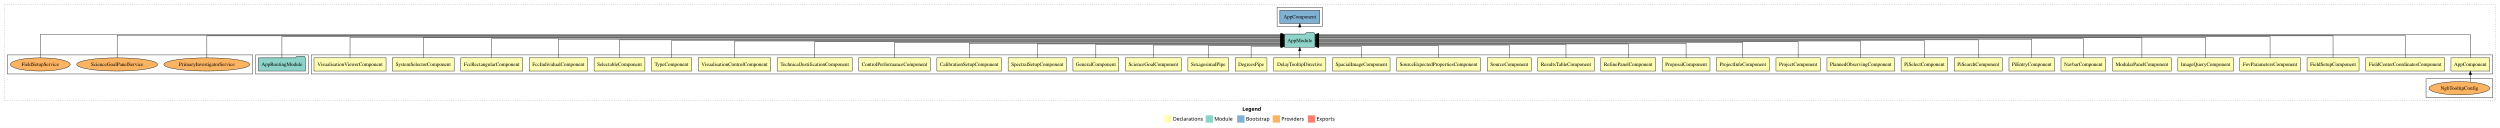
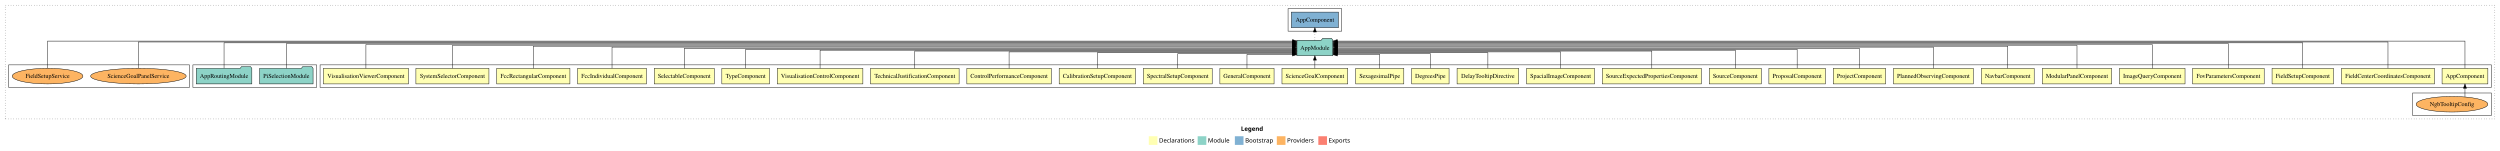
- <svg xmlns="http://www.w3.org/2000/svg" width="6828pt" height="349pt" viewBox="0.00 0.00 6828.00 349.00">
+ <svg xmlns="http://www.w3.org/2000/svg" width="5780pt" height="349pt" viewBox="0.00 0.00 5780.00 349.00">
  <g id="graph0" class="graph" transform="scale(1 1) rotate(0) translate(4 345)">
-     <polygon fill="#ffffff" stroke="transparent" points="-4,4 -4,-345 6824,-345 6824,4 -4,4" />
-     <text text-anchor="start" x="3389.009" y="-42.4" font-family="sans-serif" font-weight="bold" font-size="14.00" fill="#000000">Legend</text>
-     <polygon fill="#ffffb3" stroke="transparent" points="3176,-10 3176,-30 3196,-30 3196,-10 3176,-10" />
-     <text text-anchor="start" x="3199.629" y="-15.4" font-family="sans-serif" font-size="14.00" fill="#000000">  Declarations</text>
-     <polygon fill="#8dd3c7" stroke="transparent" points="3289,-10 3289,-30 3309,-30 3309,-10 3289,-10" />
-     <text text-anchor="start" x="3312.725" y="-15.4" font-family="sans-serif" font-size="14.00" fill="#000000">  Module</text>
-     <polygon fill="#80b1d3" stroke="transparent" points="3375,-10 3375,-30 3395,-30 3395,-10 3375,-10" />
-     <text text-anchor="start" x="3398.781" y="-15.4" font-family="sans-serif" font-size="14.00" fill="#000000">  Bootstrap</text>
-     <polygon fill="#fdb462" stroke="transparent" points="3472,-10 3472,-30 3492,-30 3492,-10 3472,-10" />
-     <text text-anchor="start" x="3495.673" y="-15.4" font-family="sans-serif" font-size="14.00" fill="#000000">  Providers</text>
-     <polygon fill="#fb8072" stroke="transparent" points="3568,-10 3568,-30 3588,-30 3588,-10 3568,-10" />
-     <text text-anchor="start" x="3591.726" y="-15.4" font-family="sans-serif" font-size="14.00" fill="#000000">  Exports</text>
+     <polygon fill="#ffffff" stroke="transparent" points="-4,4 -4,-345 5776,-345 5776,4 -4,4" />
+     <text text-anchor="start" x="2865.009" y="-42.4" font-family="sans-serif" font-weight="bold" font-size="14.00" fill="#000000">Legend</text>
+     <polygon fill="#ffffb3" stroke="transparent" points="2652,-10 2652,-30 2672,-30 2672,-10 2652,-10" />
+     <text text-anchor="start" x="2675.629" y="-15.4" font-family="sans-serif" font-size="14.00" fill="#000000">  Declarations</text>
+     <polygon fill="#8dd3c7" stroke="transparent" points="2765,-10 2765,-30 2785,-30 2785,-10 2765,-10" />
+     <text text-anchor="start" x="2788.725" y="-15.4" font-family="sans-serif" font-size="14.00" fill="#000000">  Module</text>
+     <polygon fill="#80b1d3" stroke="transparent" points="2851,-10 2851,-30 2871,-30 2871,-10 2851,-10" />
+     <text text-anchor="start" x="2874.781" y="-15.4" font-family="sans-serif" font-size="14.00" fill="#000000">  Bootstrap</text>
+     <polygon fill="#fdb462" stroke="transparent" points="2948,-10 2948,-30 2968,-30 2968,-10 2948,-10" />
+     <text text-anchor="start" x="2971.673" y="-15.4" font-family="sans-serif" font-size="14.00" fill="#000000">  Providers</text>
+     <polygon fill="#fb8072" stroke="transparent" points="3044,-10 3044,-30 3064,-30 3064,-10 3044,-10" />
+     <text text-anchor="start" x="3067.726" y="-15.4" font-family="sans-serif" font-size="14.00" fill="#000000">  Exports</text>
    <g id="clust1" class="cluster">
-       <polygon fill="none" stroke="#000000" stroke-dasharray="1,5" points="8,-70 8,-333 6812,-333 6812,-70 8,-70" />
+       <polygon fill="none" stroke="#000000" stroke-dasharray="1,5" points="8,-70 8,-333 5764,-333 5764,-70 8,-70" />
    </g>
    <g id="clust2" class="cluster">
-       <polygon fill="none" stroke="#000000" points="846,-143 846,-195 6804,-195 6804,-143 846,-143" />
+       <polygon fill="none" stroke="#000000" points="736,-143 736,-195 5756,-195 5756,-143 736,-143" />
    </g>
    <g id="clust3" class="cluster">
-       <polygon fill="none" stroke="#000000" points="6622,-78 6622,-130 6804,-130 6804,-78 6622,-78" />
-     </g>
-     <g id="clust38" class="cluster">
-       <polygon fill="none" stroke="#000000" points="694,-143 694,-195 838,-195 838,-143 694,-143" />
-     </g>
-     <g id="clust40" class="cluster">
-       <polygon fill="none" stroke="#000000" points="3484,-273 3484,-325 3608,-325 3608,-273 3484,-273" />
-     </g>
-     <g id="clust41" class="cluster">
-       <polygon fill="none" stroke="#000000" points="16,-143 16,-195 686,-195 686,-143 16,-143" />
+       <polygon fill="none" stroke="#000000" points="5574,-78 5574,-130 5756,-130 5756,-78 5574,-78" />
+     </g>
+     <g id="clust32" class="cluster">
+       <polygon fill="none" stroke="#000000" points="442,-143 442,-195 728,-195 728,-143 442,-143" />
+     </g>
+     <g id="clust34" class="cluster">
+       <polygon fill="none" stroke="#000000" points="2974,-273 2974,-325 3098,-325 3098,-273 2974,-273" />
+     </g>
+     <g id="clust35" class="cluster">
+       <polygon fill="none" stroke="#000000" points="16,-143 16,-195 434,-195 434,-143 16,-143" />
    </g>
    <g id="node1" class="node">
-       <polygon fill="#ffffb3" stroke="#000000" points="6795.94,-187 6690.06,-187 6690.06,-151 6795.94,-151 6795.94,-187" />
-       <text text-anchor="middle" x="6743" y="-164.8" font-family="Times,serif" font-size="14.00" fill="#000000">AppComponent</text>
-     </g>
-     <g id="node36" class="node">
-       <polygon fill="#8dd3c7" stroke="#000000" points="3587.657,-252 3584.657,-256 3563.657,-256 3560.657,-252 3504.343,-252 3504.343,-216 3587.657,-216 3587.657,-252" />
-       <text text-anchor="middle" x="3546" y="-229.8" font-family="Times,serif" font-size="14.00" fill="#000000">AppModule</text>
+       <polygon fill="#ffffb3" stroke="#000000" points="5747.94,-187 5642.06,-187 5642.06,-151 5747.94,-151 5747.94,-187" />
+       <text text-anchor="middle" x="5695" y="-164.8" font-family="Times,serif" font-size="14.00" fill="#000000">AppComponent</text>
+     </g>
+     <g id="node30" class="node">
+       <polygon fill="#8dd3c7" stroke="#000000" points="3077.657,-252 3074.657,-256 3053.657,-256 3050.657,-252 2994.343,-252 2994.343,-216 3077.657,-216 3077.657,-252" />
+       <text text-anchor="middle" x="3036" y="-229.8" font-family="Times,serif" font-size="14.00" fill="#000000">AppModule</text>
    </g>
    <g id="edge1" class="edge">
-       <path fill="none" stroke="#000000" d="M6743,-187.198C6743,-211.356 6743,-251 6743,-251 6743,-251 3597.886,-251 3597.886,-251" />
-       <polygon fill="#000000" stroke="#000000" points="3597.886,-247.5 3587.886,-251 3597.886,-254.5 3597.886,-247.5" />
+       <path fill="none" stroke="#000000" d="M5695,-187.38C5695,-211.279 5695,-250 5695,-250 5695,-250 3087.767,-250 3087.767,-250" />
+       <polygon fill="#000000" stroke="#000000" points="3087.767,-246.5 3077.767,-250 3087.767,-253.5 3087.767,-246.5" />
    </g>
    <g id="node2" class="node">
-       <polygon fill="#ffffb3" stroke="#000000" points="6672.58,-187 6457.42,-187 6457.42,-151 6672.58,-151 6672.58,-187" />
-       <text text-anchor="middle" x="6565" y="-164.8" font-family="Times,serif" font-size="14.00" fill="#000000">FieldCenterCoordinatesComponent</text>
+       <polygon fill="#ffffb3" stroke="#000000" points="5624.58,-187 5409.42,-187 5409.42,-151 5624.58,-151 5624.58,-187" />
+       <text text-anchor="middle" x="5517" y="-164.8" font-family="Times,serif" font-size="14.00" fill="#000000">FieldCenterCoordinatesComponent</text>
    </g>
    <g id="edge3" class="edge">
-       <path fill="none" stroke="#000000" d="M6565,-187.153C6565,-210.757 6565,-249 6565,-249 6565,-249 3597.814,-249 3597.814,-249" />
-       <polygon fill="#000000" stroke="#000000" points="3597.814,-245.5 3587.814,-249 3597.814,-252.5 3597.814,-245.5" />
+       <path fill="none" stroke="#000000" d="M5517,-187.323C5517,-210.66 5517,-248 5517,-248 5517,-248 3087.763,-248 3087.763,-248" />
+       <polygon fill="#000000" stroke="#000000" points="3087.763,-244.5 3077.763,-248 3087.763,-251.5 3087.763,-244.5" />
    </g>
    <g id="node3" class="node">
-       <polygon fill="#ffffb3" stroke="#000000" points="6438.999,-187 6297.001,-187 6297.001,-151 6438.999,-151 6438.999,-187" />
-       <text text-anchor="middle" x="6368" y="-164.8" font-family="Times,serif" font-size="14.00" fill="#000000">FieldSetupComponent</text>
+       <polygon fill="#ffffb3" stroke="#000000" points="5390.999,-187 5249.001,-187 5249.001,-151 5390.999,-151 5390.999,-187" />
+       <text text-anchor="middle" x="5320" y="-164.8" font-family="Times,serif" font-size="14.00" fill="#000000">FieldSetupComponent</text>
    </g>
    <g id="edge4" class="edge">
-       <path fill="none" stroke="#000000" d="M6368,-187.091C6368,-210.133 6368,-247 6368,-247 6368,-247 3597.805,-247 3597.805,-247" />
-       <polygon fill="#000000" stroke="#000000" points="3597.805,-243.5 3587.805,-247 3597.805,-250.5 3597.805,-243.5" />
+       <path fill="none" stroke="#000000" d="M5320,-187.248C5320,-210.018 5320,-246 5320,-246 5320,-246 3088.087,-246 3088.087,-246" />
+       <polygon fill="#000000" stroke="#000000" points="3088.087,-242.5 3078.087,-246 3088.087,-249.5 3088.087,-242.5" />
    </g>
    <g id="node4" class="node">
-       <polygon fill="#ffffb3" stroke="#000000" points="6278.803,-187 6113.197,-187 6113.197,-151 6278.803,-151 6278.803,-187" />
-       <text text-anchor="middle" x="6196" y="-164.8" font-family="Times,serif" font-size="14.00" fill="#000000">FovParametersComponent</text>
+       <polygon fill="#ffffb3" stroke="#000000" points="5230.803,-187 5065.197,-187 5065.197,-151 5230.803,-151 5230.803,-187" />
+       <text text-anchor="middle" x="5148" y="-164.8" font-family="Times,serif" font-size="14.00" fill="#000000">FovParametersComponent</text>
    </g>
    <g id="edge5" class="edge">
-       <path fill="none" stroke="#000000" d="M6196,-187.011C6196,-209.485 6196,-245 6196,-245 6196,-245 3597.892,-245 3597.892,-245" />
-       <polygon fill="#000000" stroke="#000000" points="3597.892,-241.5 3587.892,-245 3597.892,-248.5 3597.892,-241.5" />
+       <path fill="none" stroke="#000000" d="M5148,-187.155C5148,-209.352 5148,-244 5148,-244 5148,-244 3087.713,-244 3087.713,-244" />
+       <polygon fill="#000000" stroke="#000000" points="3087.713,-240.5 3077.713,-244 3087.713,-247.5 3087.713,-240.5" />
    </g>
    <g id="node5" class="node">
-       <polygon fill="#ffffb3" stroke="#000000" points="6095.795,-187 5944.205,-187 5944.205,-151 6095.795,-151 6095.795,-187" />
-       <text text-anchor="middle" x="6020" y="-164.8" font-family="Times,serif" font-size="14.00" fill="#000000">ImageQueryComponent</text>
+       <polygon fill="#ffffb3" stroke="#000000" points="5047.795,-187 4896.205,-187 4896.205,-151 5047.795,-151 5047.795,-187" />
+       <text text-anchor="middle" x="4972" y="-164.8" font-family="Times,serif" font-size="14.00" fill="#000000">ImageQueryComponent</text>
    </g>
    <g id="edge6" class="edge">
-       <path fill="none" stroke="#000000" d="M6020,-187.292C6020,-209.206 6020,-243 6020,-243 6020,-243 3597.903,-243 3597.903,-243" />
-       <polygon fill="#000000" stroke="#000000" points="3597.903,-239.5 3587.903,-243 3597.903,-246.5 3597.903,-239.5" />
+       <path fill="none" stroke="#000000" d="M4972,-187.045C4972,-208.662 4972,-242 4972,-242 4972,-242 3087.783,-242 3087.783,-242" />
+       <polygon fill="#000000" stroke="#000000" points="3087.783,-238.5 3077.783,-242 3087.783,-245.5 3087.783,-238.5" />
    </g>
    <g id="node6" class="node">
-       <polygon fill="#ffffb3" stroke="#000000" points="5926.146,-187 5765.854,-187 5765.854,-151 5926.146,-151 5926.146,-187" />
-       <text text-anchor="middle" x="5846" y="-164.8" font-family="Times,serif" font-size="14.00" fill="#000000">ModularPanelComponent</text>
+       <polygon fill="#ffffb3" stroke="#000000" points="4878.146,-187 4717.854,-187 4717.854,-151 4878.146,-151 4878.146,-187" />
+       <text text-anchor="middle" x="4798" y="-164.8" font-family="Times,serif" font-size="14.00" fill="#000000">ModularPanelComponent</text>
    </g>
    <g id="edge7" class="edge">
-       <path fill="none" stroke="#000000" d="M5846,-187.045C5846,-208.662 5846,-242 5846,-242 5846,-242 3597.884,-242 3597.884,-242" />
-       <polygon fill="#000000" stroke="#000000" points="3597.884,-238.5 3587.884,-242 3597.884,-245.5 3597.884,-238.5" />
+       <path fill="none" stroke="#000000" d="M4798,-187.284C4798,-208.321 4798,-240 4798,-240 4798,-240 3087.817,-240 3087.817,-240" />
+       <polygon fill="#000000" stroke="#000000" points="3087.817,-236.5 3077.817,-240 3087.817,-243.5 3087.817,-236.5" />
    </g>
    <g id="node7" class="node">
-       <polygon fill="#ffffb3" stroke="#000000" points="5747.03,-187 5624.97,-187 5624.97,-151 5747.03,-151 5747.03,-187" />
-       <text text-anchor="middle" x="5686" y="-164.8" font-family="Times,serif" font-size="14.00" fill="#000000">NavbarComponent</text>
+       <polygon fill="#ffffb3" stroke="#000000" points="4699.03,-187 4576.97,-187 4576.97,-151 4699.03,-151 4699.03,-187" />
+       <text text-anchor="middle" x="4638" y="-164.8" font-family="Times,serif" font-size="14.00" fill="#000000">NavbarComponent</text>
    </g>
    <g id="edge8" class="edge">
-       <path fill="none" stroke="#000000" d="M5686,-187.284C5686,-208.321 5686,-240 5686,-240 5686,-240 3597.788,-240 3597.788,-240" />
-       <polygon fill="#000000" stroke="#000000" points="3597.788,-236.5 3587.788,-240 3597.788,-243.5 3597.788,-236.5" />
+       <path fill="none" stroke="#000000" d="M4638,-187.129C4638,-207.572 4638,-238 4638,-238 4638,-238 3088.026,-238 3088.026,-238" />
+       <polygon fill="#000000" stroke="#000000" points="3088.026,-234.5 3078.026,-238 3088.026,-241.5 3088.026,-234.5" />
    </g>
    <g id="node8" class="node">
-       <polygon fill="#ffffb3" stroke="#000000" points="5607.109,-187 5482.891,-187 5482.891,-151 5607.109,-151 5607.109,-187" />
-       <text text-anchor="middle" x="5545" y="-164.8" font-family="Times,serif" font-size="14.00" fill="#000000">PiEntryComponent</text>
+       <polygon fill="#ffffb3" stroke="#000000" points="4558.252,-187 4373.748,-187 4373.748,-151 4558.252,-151 4558.252,-187" />
+       <text text-anchor="middle" x="4466" y="-164.8" font-family="Times,serif" font-size="14.00" fill="#000000">PlannedObservingComponent</text>
    </g>
    <g id="edge9" class="edge">
-       <path fill="none" stroke="#000000" d="M5545,-187.129C5545,-207.572 5545,-238 5545,-238 5545,-238 3597.752,-238 3597.752,-238" />
-       <polygon fill="#000000" stroke="#000000" points="3597.752,-234.5 3587.752,-238 3597.752,-241.5 3597.752,-234.5" />
+       <path fill="none" stroke="#000000" d="M4466,-187.308C4466,-207.145 4466,-236 4466,-236 4466,-236 3088.023,-236 3088.023,-236" />
+       <polygon fill="#000000" stroke="#000000" points="3088.023,-232.5 3078.023,-236 3088.023,-239.5 3088.023,-232.5" />
    </g>
    <g id="node9" class="node">
-       <polygon fill="#ffffb3" stroke="#000000" points="5464.593,-187 5333.407,-187 5333.407,-151 5464.593,-151 5464.593,-187" />
-       <text text-anchor="middle" x="5399" y="-164.8" font-family="Times,serif" font-size="14.00" fill="#000000">PiSearchComponent</text>
+       <polygon fill="#ffffb3" stroke="#000000" points="4355.486,-187 4234.514,-187 4234.514,-151 4355.486,-151 4355.486,-187" />
+       <text text-anchor="middle" x="4295" y="-164.8" font-family="Times,serif" font-size="14.00" fill="#000000">ProjectComponent</text>
    </g>
    <g id="edge10" class="edge">
-       <path fill="none" stroke="#000000" d="M5399,-187.308C5399,-207.145 5399,-236 5399,-236 5399,-236 3597.741,-236 3597.741,-236" />
-       <polygon fill="#000000" stroke="#000000" points="3597.741,-232.5 3587.741,-236 3597.741,-239.5 3597.741,-232.5" />
+       <path fill="none" stroke="#000000" d="M4295,-187.169C4295,-206.09 4295,-233 4295,-233 4295,-233 3087.889,-233 3087.889,-233" />
+       <polygon fill="#000000" stroke="#000000" points="3087.889,-229.5 3077.889,-233 3087.889,-236.5 3087.889,-229.5" />
    </g>
    <g id="node10" class="node">
-       <polygon fill="#ffffb3" stroke="#000000" points="5315.713,-187 5188.287,-187 5188.287,-151 5315.713,-151 5315.713,-187" />
-       <text text-anchor="middle" x="5252" y="-164.8" font-family="Times,serif" font-size="14.00" fill="#000000">PiSelectComponent</text>
+       <polygon fill="#ffffb3" stroke="#000000" points="4216.326,-187 4085.674,-187 4085.674,-151 4216.326,-151 4216.326,-187" />
+       <text text-anchor="middle" x="4151" y="-164.8" font-family="Times,serif" font-size="14.00" fill="#000000">ProposalComponent</text>
    </g>
    <g id="edge11" class="edge">
-       <path fill="none" stroke="#000000" d="M5252,-187.106C5252,-206.339 5252,-234 5252,-234 5252,-234 3597.747,-234 3597.747,-234" />
-       <polygon fill="#000000" stroke="#000000" points="3597.747,-230.5 3587.747,-234 3597.747,-237.5 3597.747,-230.5" />
+       <path fill="none" stroke="#000000" d="M4151,-187.267C4151,-205.555 4151,-231 4151,-231 4151,-231 3087.674,-231 3087.674,-231" />
+       <polygon fill="#000000" stroke="#000000" points="3087.674,-227.5 3077.674,-231 3087.674,-234.5 3087.674,-227.5" />
    </g>
    <g id="node11" class="node">
-       <polygon fill="#ffffb3" stroke="#000000" points="5170.252,-187 4985.748,-187 4985.748,-151 5170.252,-151 5170.252,-187" />
-       <text text-anchor="middle" x="5078" y="-164.8" font-family="Times,serif" font-size="14.00" fill="#000000">PlannedObservingComponent</text>
+       <polygon fill="#ffffb3" stroke="#000000" points="4068.205,-187 3947.795,-187 3947.795,-151 4068.205,-151 4068.205,-187" />
+       <text text-anchor="middle" x="4008" y="-164.8" font-family="Times,serif" font-size="14.00" fill="#000000">SourceComponent</text>
    </g>
    <g id="edge12" class="edge">
-       <path fill="none" stroke="#000000" d="M5078,-187.169C5078,-206.09 5078,-233 5078,-233 5078,-233 3597.772,-233 3597.772,-233" />
-       <polygon fill="#000000" stroke="#000000" points="3597.772,-229.5 3587.772,-233 3597.772,-236.5 3597.772,-229.5" />
+       <path fill="none" stroke="#000000" d="M4008,-187.002C4008,-204.675 4008,-229 4008,-229 4008,-229 3087.766,-229 3087.766,-229" />
+       <polygon fill="#000000" stroke="#000000" points="3087.766,-225.5 3077.766,-229 3087.766,-232.5 3087.766,-225.5" />
    </g>
    <g id="node12" class="node">
-       <polygon fill="#ffffb3" stroke="#000000" points="4967.486,-187 4846.514,-187 4846.514,-151 4967.486,-151 4967.486,-187" />
-       <text text-anchor="middle" x="4907" y="-164.8" font-family="Times,serif" font-size="14.00" fill="#000000">ProjectComponent</text>
+       <polygon fill="#ffffb3" stroke="#000000" points="3929.551,-187 3700.449,-187 3700.449,-151 3929.551,-151 3929.551,-187" />
+       <text text-anchor="middle" x="3815" y="-164.8" font-family="Times,serif" font-size="14.00" fill="#000000">SourceExpectedPropertiesComponent</text>
    </g>
    <g id="edge13" class="edge">
-       <path fill="none" stroke="#000000" d="M4907,-187.267C4907,-205.555 4907,-231 4907,-231 4907,-231 3597.849,-231 3597.849,-231" />
-       <polygon fill="#000000" stroke="#000000" points="3597.849,-227.5 3587.849,-231 3597.849,-234.5 3597.849,-227.5" />
+       <path fill="none" stroke="#000000" d="M3815,-187.034C3815,-204.06 3815,-227 3815,-227 3815,-227 3087.882,-227 3087.882,-227" />
+       <polygon fill="#000000" stroke="#000000" points="3087.883,-223.5 3077.882,-227 3087.882,-230.5 3087.883,-223.5" />
    </g>
    <g id="node13" class="node">
-       <polygon fill="#ffffb3" stroke="#000000" points="4828.307,-187 4683.693,-187 4683.693,-151 4828.307,-151 4828.307,-187" />
-       <text text-anchor="middle" x="4756" y="-164.8" font-family="Times,serif" font-size="14.00" fill="#000000">ProjectInfoComponent</text>
+       <polygon fill="#ffffb3" stroke="#000000" points="3682.521,-187 3525.479,-187 3525.479,-151 3682.521,-151 3682.521,-187" />
+       <text text-anchor="middle" x="3604" y="-164.8" font-family="Times,serif" font-size="14.00" fill="#000000">SpacialImageComponent</text>
    </g>
    <g id="edge14" class="edge">
-       <path fill="none" stroke="#000000" d="M4756,-187.002C4756,-204.675 4756,-229 4756,-229 4756,-229 3598.002,-229 3598.002,-229" />
-       <polygon fill="#000000" stroke="#000000" points="3598.002,-225.5 3588.002,-229 3598.002,-232.5 3598.002,-225.5" />
+       <path fill="none" stroke="#000000" d="M3604,-187.027C3604,-203.398 3604,-225 3604,-225 3604,-225 3087.766,-225 3087.766,-225" />
+       <polygon fill="#000000" stroke="#000000" points="3087.766,-221.5 3077.766,-225 3087.766,-228.5 3087.766,-221.5" />
    </g>
    <g id="node14" class="node">
-       <polygon fill="#ffffb3" stroke="#000000" points="4666.326,-187 4535.674,-187 4535.674,-151 4666.326,-151 4666.326,-187" />
-       <text text-anchor="middle" x="4601" y="-164.8" font-family="Times,serif" font-size="14.00" fill="#000000">ProposalComponent</text>
+       <polygon fill="#ffffb3" stroke="#000000" points="3507.234,-187 3364.766,-187 3364.766,-151 3507.234,-151 3507.234,-187" />
+       <text text-anchor="middle" x="3436" y="-164.8" font-family="Times,serif" font-size="14.00" fill="#000000">DelayTooltipDirective</text>
    </g>
    <g id="edge15" class="edge">
-       <path fill="none" stroke="#000000" d="M4601,-187.034C4601,-204.06 4601,-227 4601,-227 4601,-227 3597.682,-227 3597.682,-227" />
-       <polygon fill="#000000" stroke="#000000" points="3597.682,-223.5 3587.682,-227 3597.682,-230.5 3597.682,-223.5" />
+       <path fill="none" stroke="#000000" d="M3436,-187.282C3436,-202.948 3436,-223 3436,-223 3436,-223 3087.675,-223 3087.675,-223" />
+       <polygon fill="#000000" stroke="#000000" points="3087.675,-219.5 3077.675,-223 3087.675,-226.5 3087.675,-219.5" />
    </g>
    <g id="node15" class="node">
-       <polygon fill="#ffffb3" stroke="#000000" points="4517.752,-187 4368.248,-187 4368.248,-151 4517.752,-151 4517.752,-187" />
-       <text text-anchor="middle" x="4443" y="-164.8" font-family="Times,serif" font-size="14.00" fill="#000000">RefinePanelComponent</text>
+       <polygon fill="#ffffb3" stroke="#000000" points="3346.244,-187 3259.756,-187 3259.756,-151 3346.244,-151 3346.244,-187" />
+       <text text-anchor="middle" x="3303" y="-164.8" font-family="Times,serif" font-size="14.00" fill="#000000">DegreesPipe</text>
    </g>
    <g id="edge16" class="edge">
-       <path fill="none" stroke="#000000" d="M4443,-187.027C4443,-203.398 4443,-225 4443,-225 4443,-225 3597.763,-225 3597.763,-225" />
-       <polygon fill="#000000" stroke="#000000" points="3597.763,-221.5 3587.763,-225 3597.763,-228.5 3597.763,-221.5" />
+       <path fill="none" stroke="#000000" d="M3303,-187.187C3303,-202.182 3303,-221 3303,-221 3303,-221 3087.719,-221 3087.719,-221" />
+       <polygon fill="#000000" stroke="#000000" points="3087.719,-217.5 3077.719,-221 3087.719,-224.5 3087.719,-217.5" />
    </g>
    <g id="node16" class="node">
-       <polygon fill="#ffffb3" stroke="#000000" points="4350.427,-187 4195.573,-187 4195.573,-151 4350.427,-151 4350.427,-187" />
-       <text text-anchor="middle" x="4273" y="-164.8" font-family="Times,serif" font-size="14.00" fill="#000000">ResultsTableComponent</text>
+       <polygon fill="#ffffb3" stroke="#000000" points="3241.646,-187 3130.354,-187 3130.354,-151 3241.646,-151 3241.646,-187" />
+       <text text-anchor="middle" x="3186" y="-164.8" font-family="Times,serif" font-size="14.00" fill="#000000">SexagesimalPipe</text>
    </g>
    <g id="edge17" class="edge">
-       <path fill="none" stroke="#000000" d="M4273,-187.009C4273,-203.049 4273,-224 4273,-224 4273,-224 3597.698,-224 3597.698,-224" />
-       <polygon fill="#000000" stroke="#000000" points="3597.698,-220.5 3587.698,-224 3597.698,-227.5 3597.698,-220.5" />
+       <path fill="none" stroke="#000000" d="M3186,-187.051C3186,-201.373 3186,-219 3186,-219 3186,-219 3087.783,-219 3087.783,-219" />
+       <polygon fill="#000000" stroke="#000000" points="3087.783,-215.5 3077.783,-219 3087.783,-222.5 3087.783,-215.5" />
    </g>
    <g id="node17" class="node">
-       <polygon fill="#ffffb3" stroke="#000000" points="4178.205,-187 4057.795,-187 4057.795,-151 4178.205,-151 4178.205,-187" />
-       <text text-anchor="middle" x="4118" y="-164.8" font-family="Times,serif" font-size="14.00" fill="#000000">SourceComponent</text>
+       <polygon fill="#ffffb3" stroke="#000000" points="3112.076,-187 2959.924,-187 2959.924,-151 3112.076,-151 3112.076,-187" />
+       <text text-anchor="middle" x="3036" y="-164.8" font-family="Times,serif" font-size="14.00" fill="#000000">ScienceGoalComponent</text>
    </g>
    <g id="edge18" class="edge">
-       <path fill="none" stroke="#000000" d="M4118,-187.24C4118,-202.571 4118,-222 4118,-222 4118,-222 3598.061,-222 3598.061,-222" />
-       <polygon fill="#000000" stroke="#000000" points="3598.061,-218.5 3588.061,-222 3598.061,-225.5 3598.061,-218.5" />
+       <path fill="none" stroke="#000000" d="M3036,-187.106C3036,-187.106 3036,-205.991 3036,-205.991" />
+       <polygon fill="#000000" stroke="#000000" points="3032.5,-205.991 3036,-215.991 3039.5,-205.991 3032.5,-205.991" />
    </g>
    <g id="node18" class="node">
-       <polygon fill="#ffffb3" stroke="#000000" points="4039.551,-187 3810.449,-187 3810.449,-151 4039.551,-151 4039.551,-187" />
-       <text text-anchor="middle" x="3925" y="-164.8" font-family="Times,serif" font-size="14.00" fill="#000000">SourceExpectedPropertiesComponent</text>
+       <polygon fill="#ffffb3" stroke="#000000" points="2941.635,-187 2816.365,-187 2816.365,-151 2941.635,-151 2941.635,-187" />
+       <text text-anchor="middle" x="2879" y="-164.8" font-family="Times,serif" font-size="14.00" fill="#000000">GeneralComponent</text>
    </g>
    <g id="edge19" class="edge">
-       <path fill="none" stroke="#000000" d="M3925,-187.124C3925,-201.783 3925,-220 3925,-220 3925,-220 3598.008,-220 3598.008,-220" />
-       <polygon fill="#000000" stroke="#000000" points="3598.008,-216.5 3588.008,-220 3598.008,-223.5 3598.008,-216.5" />
+       <path fill="none" stroke="#000000" d="M2879,-187.051C2879,-201.373 2879,-219 2879,-219 2879,-219 2984.339,-219 2984.339,-219" />
+       <polygon fill="#000000" stroke="#000000" points="2984.339,-222.5 2994.339,-219 2984.339,-215.5 2984.339,-222.5" />
    </g>
    <g id="node19" class="node">
-       <polygon fill="#ffffb3" stroke="#000000" points="3792.521,-187 3635.479,-187 3635.479,-151 3792.521,-151 3792.521,-187" />
-       <text text-anchor="middle" x="3714" y="-164.8" font-family="Times,serif" font-size="14.00" fill="#000000">SpacialImageComponent</text>
+       <polygon fill="#ffffb3" stroke="#000000" points="2798.588,-187 2639.412,-187 2639.412,-151 2798.588,-151 2798.588,-187" />
+       <text text-anchor="middle" x="2719" y="-164.8" font-family="Times,serif" font-size="14.00" fill="#000000">SpectralSetupComponent</text>
    </g>
    <g id="edge20" class="edge">
-       <path fill="none" stroke="#000000" d="M3714,-187.246C3714,-201.177 3714,-218 3714,-218 3714,-218 3597.96,-218 3597.96,-218" />
-       <polygon fill="#000000" stroke="#000000" points="3597.96,-214.5 3587.96,-218 3597.96,-221.5 3597.96,-214.5" />
+       <path fill="none" stroke="#000000" d="M2719,-187.187C2719,-202.182 2719,-221 2719,-221 2719,-221 2984.232,-221 2984.232,-221" />
+       <polygon fill="#000000" stroke="#000000" points="2984.232,-224.5 2994.232,-221 2984.232,-217.5 2984.232,-224.5" />
    </g>
    <g id="node20" class="node">
-       <polygon fill="#ffffb3" stroke="#000000" points="3617.234,-187 3474.766,-187 3474.766,-151 3617.234,-151 3617.234,-187" />
-       <text text-anchor="middle" x="3546" y="-164.8" font-family="Times,serif" font-size="14.00" fill="#000000">DelayTooltipDirective</text>
+       <polygon fill="#ffffb3" stroke="#000000" points="2621.209,-187 2444.791,-187 2444.791,-151 2621.209,-151 2621.209,-187" />
+       <text text-anchor="middle" x="2533" y="-164.8" font-family="Times,serif" font-size="14.00" fill="#000000">CalibrationSetupComponent</text>
    </g>
    <g id="edge21" class="edge">
-       <path fill="none" stroke="#000000" d="M3546,-187.106C3546,-187.106 3546,-205.991 3546,-205.991" />
-       <polygon fill="#000000" stroke="#000000" points="3542.5,-205.991 3546,-215.991 3549.5,-205.991 3542.5,-205.991" />
+       <path fill="none" stroke="#000000" d="M2533,-187.282C2533,-202.948 2533,-223 2533,-223 2533,-223 2983.98,-223 2983.98,-223" />
+       <polygon fill="#000000" stroke="#000000" points="2983.98,-226.5 2993.98,-223 2983.98,-219.5 2983.98,-226.5" />
    </g>
    <g id="node21" class="node">
-       <polygon fill="#ffffb3" stroke="#000000" points="3456.244,-187 3369.756,-187 3369.756,-151 3456.244,-151 3456.244,-187" />
-       <text text-anchor="middle" x="3413" y="-164.8" font-family="Times,serif" font-size="14.00" fill="#000000">DegreesPipe</text>
+       <polygon fill="#ffffb3" stroke="#000000" points="2426.625,-187 2231.375,-187 2231.375,-151 2426.625,-151 2426.625,-187" />
+       <text text-anchor="middle" x="2329" y="-164.8" font-family="Times,serif" font-size="14.00" fill="#000000">ControlPerformanceComponent</text>
    </g>
    <g id="edge22" class="edge">
-       <path fill="none" stroke="#000000" d="M3413,-187.246C3413,-201.177 3413,-218 3413,-218 3413,-218 3494.283,-218 3494.283,-218" />
-       <polygon fill="#000000" stroke="#000000" points="3494.283,-221.5 3504.283,-218 3494.283,-214.5 3494.283,-221.5" />
+       <path fill="none" stroke="#000000" d="M2329,-187.027C2329,-203.398 2329,-225 2329,-225 2329,-225 2984.153,-225 2984.153,-225" />
+       <polygon fill="#000000" stroke="#000000" points="2984.153,-228.5 2994.153,-225 2984.153,-221.5 2984.153,-228.5" />
    </g>
    <g id="node22" class="node">
-       <polygon fill="#ffffb3" stroke="#000000" points="3351.646,-187 3240.354,-187 3240.354,-151 3351.646,-151 3351.646,-187" />
-       <text text-anchor="middle" x="3296" y="-164.8" font-family="Times,serif" font-size="14.00" fill="#000000">SexagesimalPipe</text>
+       <polygon fill="#ffffb3" stroke="#000000" points="2213.457,-187 2008.543,-187 2008.543,-151 2213.457,-151 2213.457,-187" />
+       <text text-anchor="middle" x="2111" y="-164.8" font-family="Times,serif" font-size="14.00" fill="#000000">TechnicalJustificationComponent</text>
    </g>
    <g id="edge23" class="edge">
-       <path fill="none" stroke="#000000" d="M3296,-187.124C3296,-201.783 3296,-220 3296,-220 3296,-220 3494.156,-220 3494.156,-220" />
-       <polygon fill="#000000" stroke="#000000" points="3494.156,-223.5 3504.156,-220 3494.156,-216.5 3494.156,-223.5" />
+       <path fill="none" stroke="#000000" d="M2111,-187.034C2111,-204.06 2111,-227 2111,-227 2111,-227 2984.155,-227 2984.155,-227" />
+       <polygon fill="#000000" stroke="#000000" points="2984.155,-230.5 2994.155,-227 2984.155,-223.5 2984.155,-230.5" />
    </g>
    <g id="node23" class="node">
-       <polygon fill="#ffffb3" stroke="#000000" points="3222.076,-187 3069.924,-187 3069.924,-151 3222.076,-151 3222.076,-187" />
-       <text text-anchor="middle" x="3146" y="-164.8" font-family="Times,serif" font-size="14.00" fill="#000000">ScienceGoalComponent</text>
+       <polygon fill="#ffffb3" stroke="#000000" points="1990.989,-187 1793.011,-187 1793.011,-151 1990.989,-151 1990.989,-187" />
+       <text text-anchor="middle" x="1892" y="-164.8" font-family="Times,serif" font-size="14.00" fill="#000000">VisualisationControlComponent</text>
    </g>
    <g id="edge24" class="edge">
-       <path fill="none" stroke="#000000" d="M3146,-187.24C3146,-202.571 3146,-222 3146,-222 3146,-222 3494.325,-222 3494.325,-222" />
-       <polygon fill="#000000" stroke="#000000" points="3494.325,-225.5 3504.325,-222 3494.325,-218.5 3494.325,-225.5" />
+       <path fill="none" stroke="#000000" d="M1892,-187.002C1892,-204.675 1892,-229 1892,-229 1892,-229 2984.269,-229 2984.269,-229" />
+       <polygon fill="#000000" stroke="#000000" points="2984.269,-232.5 2994.269,-229 2984.269,-225.5 2984.269,-232.5" />
    </g>
    <g id="node24" class="node">
-       <polygon fill="#ffffb3" stroke="#000000" points="3051.635,-187 2926.365,-187 2926.365,-151 3051.635,-151 3051.635,-187" />
-       <text text-anchor="middle" x="2989" y="-164.8" font-family="Times,serif" font-size="14.00" fill="#000000">GeneralComponent</text>
+       <polygon fill="#ffffb3" stroke="#000000" points="1775.1,-187 1664.9,-187 1664.9,-151 1775.1,-151 1775.1,-187" />
+       <text text-anchor="middle" x="1720" y="-164.8" font-family="Times,serif" font-size="14.00" fill="#000000">TypeComponent</text>
    </g>
    <g id="edge25" class="edge">
-       <path fill="none" stroke="#000000" d="M2989,-187.009C2989,-203.049 2989,-224 2989,-224 2989,-224 3494.135,-224 3494.135,-224" />
-       <polygon fill="#000000" stroke="#000000" points="3494.135,-227.5 3504.135,-224 3494.134,-220.5 3494.135,-227.5" />
+       <path fill="none" stroke="#000000" d="M1720,-187.267C1720,-205.555 1720,-231 1720,-231 1720,-231 2984.074,-231 2984.074,-231" />
+       <polygon fill="#000000" stroke="#000000" points="2984.074,-234.5 2994.074,-231 2984.074,-227.5 2984.074,-234.5" />
    </g>
    <g id="node25" class="node">
-       <polygon fill="#ffffb3" stroke="#000000" points="2908.588,-187 2749.412,-187 2749.412,-151 2908.588,-151 2908.588,-187" />
-       <text text-anchor="middle" x="2829" y="-164.8" font-family="Times,serif" font-size="14.00" fill="#000000">SpectralSetupComponent</text>
+       <polygon fill="#ffffb3" stroke="#000000" points="1647.36,-187 1508.64,-187 1508.64,-151 1647.36,-151 1647.36,-187" />
+       <text text-anchor="middle" x="1578" y="-164.8" font-family="Times,serif" font-size="14.00" fill="#000000">SelectableComponent</text>
    </g>
    <g id="edge26" class="edge">
-       <path fill="none" stroke="#000000" d="M2829,-187.027C2829,-203.398 2829,-225 2829,-225 2829,-225 3494.089,-225 3494.089,-225" />
-       <polygon fill="#000000" stroke="#000000" points="3494.089,-228.5 3504.089,-225 3494.089,-221.5 3494.089,-228.5" />
+       <path fill="none" stroke="#000000" d="M1578,-187.169C1578,-206.09 1578,-233 1578,-233 1578,-233 2984.326,-233 2984.326,-233" />
+       <polygon fill="#000000" stroke="#000000" points="2984.326,-236.5 2994.326,-233 2984.326,-229.5 2984.326,-236.5" />
    </g>
    <g id="node26" class="node">
-       <polygon fill="#ffffb3" stroke="#000000" points="2731.209,-187 2554.791,-187 2554.791,-151 2731.209,-151 2731.209,-187" />
-       <text text-anchor="middle" x="2643" y="-164.8" font-family="Times,serif" font-size="14.00" fill="#000000">CalibrationSetupComponent</text>
+       <polygon fill="#ffffb3" stroke="#000000" points="1490.591,-187 1331.409,-187 1331.409,-151 1490.591,-151 1490.591,-187" />
+       <text text-anchor="middle" x="1411" y="-164.8" font-family="Times,serif" font-size="14.00" fill="#000000">FccIndividualComponent</text>
    </g>
    <g id="edge27" class="edge">
-       <path fill="none" stroke="#000000" d="M2643,-187.034C2643,-204.06 2643,-227 2643,-227 2643,-227 3494.258,-227 3494.258,-227" />
-       <polygon fill="#000000" stroke="#000000" points="3494.258,-230.5 3504.258,-227 3494.257,-223.5 3494.258,-230.5" />
+       <path fill="none" stroke="#000000" d="M1411,-187.308C1411,-207.145 1411,-236 1411,-236 1411,-236 2984.198,-236 2984.198,-236" />
+       <polygon fill="#000000" stroke="#000000" points="2984.198,-239.5 2994.198,-236 2984.198,-232.5 2984.198,-239.5" />
    </g>
    <g id="node27" class="node">
-       <polygon fill="#ffffb3" stroke="#000000" points="2536.625,-187 2341.375,-187 2341.375,-151 2536.625,-151 2536.625,-187" />
-       <text text-anchor="middle" x="2439" y="-164.8" font-family="Times,serif" font-size="14.00" fill="#000000">ControlPerformanceComponent</text>
+       <polygon fill="#ffffb3" stroke="#000000" points="1313.681,-187 1144.319,-187 1144.319,-151 1313.681,-151 1313.681,-187" />
+       <text text-anchor="middle" x="1229" y="-164.8" font-family="Times,serif" font-size="14.00" fill="#000000">FccRectangularComponent</text>
    </g>
    <g id="edge28" class="edge">
-       <path fill="none" stroke="#000000" d="M2439,-187.002C2439,-204.675 2439,-229 2439,-229 2439,-229 3494.291,-229 3494.291,-229" />
-       <polygon fill="#000000" stroke="#000000" points="3494.291,-232.5 3504.291,-229 3494.291,-225.5 3494.291,-232.5" />
+       <path fill="none" stroke="#000000" d="M1229,-187.129C1229,-207.572 1229,-238 1229,-238 1229,-238 2983.993,-238 2983.993,-238" />
+       <polygon fill="#000000" stroke="#000000" points="2983.993,-241.5 2993.993,-238 2983.993,-234.5 2983.993,-241.5" />
    </g>
    <g id="node28" class="node">
-       <polygon fill="#ffffb3" stroke="#000000" points="2323.457,-187 2118.543,-187 2118.543,-151 2323.457,-151 2323.457,-187" />
-       <text text-anchor="middle" x="2221" y="-164.8" font-family="Times,serif" font-size="14.00" fill="#000000">TechnicalJustificationComponent</text>
+       <polygon fill="#ffffb3" stroke="#000000" points="1126.424,-187 957.576,-187 957.576,-151 1126.424,-151 1126.424,-187" />
+       <text text-anchor="middle" x="1042" y="-164.8" font-family="Times,serif" font-size="14.00" fill="#000000">SystemSelectorComponent</text>
    </g>
    <g id="edge29" class="edge">
-       <path fill="none" stroke="#000000" d="M2221,-187.267C2221,-205.555 2221,-231 2221,-231 2221,-231 3494.157,-231 3494.157,-231" />
-       <polygon fill="#000000" stroke="#000000" points="3494.157,-234.5 3504.157,-231 3494.157,-227.5 3494.157,-234.5" />
+       <path fill="none" stroke="#000000" d="M1042,-187.284C1042,-208.321 1042,-240 1042,-240 1042,-240 2983.892,-240 2983.892,-240" />
+       <polygon fill="#000000" stroke="#000000" points="2983.892,-243.5 2993.892,-240 2983.892,-236.5 2983.892,-243.5" />
    </g>
    <g id="node29" class="node">
-       <polygon fill="#ffffb3" stroke="#000000" points="2100.989,-187 1903.011,-187 1903.011,-151 2100.989,-151 2100.989,-187" />
-       <text text-anchor="middle" x="2002" y="-164.8" font-family="Times,serif" font-size="14.00" fill="#000000">VisualisationControlComponent</text>
+       <polygon fill="#ffffb3" stroke="#000000" points="940.404,-187 743.596,-187 743.596,-151 940.404,-151 940.404,-187" />
+       <text text-anchor="middle" x="842" y="-164.8" font-family="Times,serif" font-size="14.00" fill="#000000">VisualisationViewerComponent</text>
    </g>
    <g id="edge30" class="edge">
-       <path fill="none" stroke="#000000" d="M2002,-187.169C2002,-206.09 2002,-233 2002,-233 2002,-233 3494.302,-233 3494.302,-233" />
-       <polygon fill="#000000" stroke="#000000" points="3494.302,-236.5 3504.302,-233 3494.302,-229.5 3494.302,-236.5" />
-     </g>
-     <g id="node30" class="node">
-       <polygon fill="#ffffb3" stroke="#000000" points="1885.1,-187 1774.9,-187 1774.9,-151 1885.1,-151 1885.1,-187" />
-       <text text-anchor="middle" x="1830" y="-164.8" font-family="Times,serif" font-size="14.00" fill="#000000">TypeComponent</text>
+       <path fill="none" stroke="#000000" d="M842,-187.045C842,-208.662 842,-242 842,-242 842,-242 2984.131,-242 2984.131,-242" />
+       <polygon fill="#000000" stroke="#000000" points="2984.131,-245.5 2994.131,-242 2984.131,-238.5 2984.131,-245.5" />
+     </g>
+     <g id="node34" class="node">
+       <polygon fill="#80b1d3" stroke="#000000" points="3090.439,-317 2981.561,-317 2981.561,-281 3090.439,-281 3090.439,-317" />
+       <text text-anchor="middle" x="3036" y="-294.8" font-family="Times,serif" font-size="14.00" fill="#000000">AppComponent </text>
+     </g>
+     <g id="edge33" class="edge">
+       <path fill="none" stroke="#000000" stroke-dasharray="1,5" d="M3036,-252.106C3036,-252.106 3036,-270.991 3036,-270.991" />
+       <polygon fill="#000000" stroke="#000000" points="3032.5,-270.991 3036,-280.991 3039.5,-270.991 3032.5,-270.991" />
+     </g>
+     <g id="node31" class="node">
+       <ellipse fill="#fdb462" stroke="#000000" cx="5665" cy="-104" rx="82.85" ry="18" />
+       <text text-anchor="middle" x="5665" y="-99.8" font-family="Times,serif" font-size="14.00" fill="#000000">NgbTooltipConfig</text>
+     </g>
+     <g id="edge2" class="edge">
+       <path fill="none" stroke="#000000" d="M5695,-121.078C5695,-121.078 5695,-140.899 5695,-140.899" />
+       <polygon fill="#000000" stroke="#000000" points="5691.5,-140.899 5695,-150.899 5698.5,-140.899 5691.5,-140.899" />
+     </g>
+     <g id="node32" class="node">
+       <polygon fill="#8dd3c7" stroke="#000000" points="719.822,-187 716.822,-191 695.822,-191 692.822,-187 596.178,-187 596.178,-151 719.822,-151 719.822,-187" />
+       <text text-anchor="middle" x="658" y="-164.8" font-family="Times,serif" font-size="14.00" fill="#000000">PiSelectionModule</text>
    </g>
    <g id="edge31" class="edge">
-       <path fill="none" stroke="#000000" d="M1830,-187.106C1830,-206.339 1830,-234 1830,-234 1830,-234 3494.008,-234 3494.008,-234" />
-       <polygon fill="#000000" stroke="#000000" points="3494.008,-237.5 3504.008,-234 3494.008,-230.5 3494.008,-237.5" />
-     </g>
-     <g id="node31" class="node">
-       <polygon fill="#ffffb3" stroke="#000000" points="1757.36,-187 1618.64,-187 1618.64,-151 1757.36,-151 1757.36,-187" />
-       <text text-anchor="middle" x="1688" y="-164.8" font-family="Times,serif" font-size="14.00" fill="#000000">SelectableComponent</text>
+       <path fill="none" stroke="#000000" d="M658,-187.155C658,-209.352 658,-244 658,-244 658,-244 2984.222,-244 2984.222,-244" />
+       <polygon fill="#000000" stroke="#000000" points="2984.222,-247.5 2994.222,-244 2984.222,-240.5 2984.222,-247.5" />
+     </g>
+     <g id="node33" class="node">
+       <polygon fill="#8dd3c7" stroke="#000000" points="578.274,-187 575.274,-191 554.274,-191 551.274,-187 449.726,-187 449.726,-151 578.274,-151 578.274,-187" />
+       <text text-anchor="middle" x="514" y="-164.8" font-family="Times,serif" font-size="14.00" fill="#000000">AppRoutingModule</text>
    </g>
    <g id="edge32" class="edge">
-       <path fill="none" stroke="#000000" d="M1688,-187.308C1688,-207.145 1688,-236 1688,-236 1688,-236 3494.146,-236 3494.146,-236" />
-       <polygon fill="#000000" stroke="#000000" points="3494.146,-239.5 3504.146,-236 3494.146,-232.5 3494.146,-239.5" />
-     </g>
-     <g id="node32" class="node">
-       <polygon fill="#ffffb3" stroke="#000000" points="1600.591,-187 1441.409,-187 1441.409,-151 1600.591,-151 1600.591,-187" />
-       <text text-anchor="middle" x="1521" y="-164.8" font-family="Times,serif" font-size="14.00" fill="#000000">FccIndividualComponent</text>
-     </g>
-     <g id="edge33" class="edge">
-       <path fill="none" stroke="#000000" d="M1521,-187.129C1521,-207.572 1521,-238 1521,-238 1521,-238 3494.17,-238 3494.17,-238" />
-       <polygon fill="#000000" stroke="#000000" points="3494.17,-241.5 3504.17,-238 3494.17,-234.5 3494.17,-241.5" />
-     </g>
-     <g id="node33" class="node">
-       <polygon fill="#ffffb3" stroke="#000000" points="1423.681,-187 1254.319,-187 1254.319,-151 1423.681,-151 1423.681,-187" />
-       <text text-anchor="middle" x="1339" y="-164.8" font-family="Times,serif" font-size="14.00" fill="#000000">FccRectangularComponent</text>
-     </g>
-     <g id="edge34" class="edge">
-       <path fill="none" stroke="#000000" d="M1339,-187.284C1339,-208.321 1339,-240 1339,-240 1339,-240 3493.883,-240 3493.883,-240" />
-       <polygon fill="#000000" stroke="#000000" points="3493.883,-243.5 3503.883,-240 3493.883,-236.5 3493.883,-243.5" />
-     </g>
-     <g id="node34" class="node">
-       <polygon fill="#ffffb3" stroke="#000000" points="1236.424,-187 1067.576,-187 1067.576,-151 1236.424,-151 1236.424,-187" />
-       <text text-anchor="middle" x="1152" y="-164.8" font-family="Times,serif" font-size="14.00" fill="#000000">SystemSelectorComponent</text>
-     </g>
-     <g id="edge35" class="edge">
-       <path fill="none" stroke="#000000" d="M1152,-187.045C1152,-208.662 1152,-242 1152,-242 1152,-242 3494.195,-242 3494.195,-242" />
-       <polygon fill="#000000" stroke="#000000" points="3494.195,-245.5 3504.195,-242 3494.195,-238.5 3494.195,-245.5" />
+       <path fill="none" stroke="#000000" d="M514,-187.248C514,-210.018 514,-246 514,-246 514,-246 2984.33,-246 2984.33,-246" />
+       <polygon fill="#000000" stroke="#000000" points="2984.33,-249.5 2994.33,-246 2984.33,-242.5 2984.33,-249.5" />
    </g>
    <g id="node35" class="node">
-       <polygon fill="#ffffb3" stroke="#000000" points="1050.404,-187 853.596,-187 853.596,-151 1050.404,-151 1050.404,-187" />
-       <text text-anchor="middle" x="952" y="-164.8" font-family="Times,serif" font-size="14.00" fill="#000000">VisualisationViewerComponent</text>
-     </g>
-     <g id="edge36" class="edge">
-       <path fill="none" stroke="#000000" d="M952,-187.292C952,-209.206 952,-243 952,-243 952,-243 3494.204,-243 3494.204,-243" />
-       <polygon fill="#000000" stroke="#000000" points="3494.204,-246.5 3504.204,-243 3494.204,-239.5 3494.204,-246.5" />
-     </g>
-     <g id="node39" class="node">
-       <polygon fill="#80b1d3" stroke="#000000" points="3600.439,-317 3491.561,-317 3491.561,-281 3600.439,-281 3600.439,-317" />
-       <text text-anchor="middle" x="3546" y="-294.8" font-family="Times,serif" font-size="14.00" fill="#000000">AppComponent </text>
-     </g>
-     <g id="edge38" class="edge">
-       <path fill="none" stroke="#000000" stroke-dasharray="1,5" d="M3546,-252.106C3546,-252.106 3546,-270.991 3546,-270.991" />
-       <polygon fill="#000000" stroke="#000000" points="3542.5,-270.991 3546,-280.991 3549.5,-270.991 3542.5,-270.991" />
-     </g>
-     <g id="node37" class="node">
-       <ellipse fill="#fdb462" stroke="#000000" cx="6713" cy="-104" rx="82.85" ry="18" />
-       <text text-anchor="middle" x="6713" y="-99.8" font-family="Times,serif" font-size="14.00" fill="#000000">NgbTooltipConfig</text>
-     </g>
-     <g id="edge2" class="edge">
-       <path fill="none" stroke="#000000" d="M6743,-121.078C6743,-121.078 6743,-140.899 6743,-140.899" />
-       <polygon fill="#000000" stroke="#000000" points="6739.5,-140.899 6743,-150.899 6746.5,-140.899 6739.5,-140.899" />
-     </g>
-     <g id="node38" class="node">
-       <polygon fill="#8dd3c7" stroke="#000000" points="830.274,-187 827.274,-191 806.274,-191 803.274,-187 701.726,-187 701.726,-151 830.274,-151 830.274,-187" />
-       <text text-anchor="middle" x="766" y="-164.8" font-family="Times,serif" font-size="14.00" fill="#000000">AppRoutingModule</text>
-     </g>
-     <g id="edge37" class="edge">
-       <path fill="none" stroke="#000000" d="M766,-187.011C766,-209.485 766,-245 766,-245 766,-245 3494.271,-245 3494.271,-245" />
-       <polygon fill="#000000" stroke="#000000" points="3494.271,-248.5 3504.271,-245 3494.271,-241.5 3494.271,-248.5" />
-     </g>
-     <g id="node40" class="node">
-       <ellipse fill="#fdb462" stroke="#000000" cx="561" cy="-169" rx="117.449" ry="18" />
-       <text text-anchor="middle" x="561" y="-164.8" font-family="Times,serif" font-size="14.00" fill="#000000">PrimaryInvestigatorService</text>
-     </g>
-     <g id="edge39" class="edge">
-       <path fill="none" stroke="#000000" d="M561,-187.091C561,-210.133 561,-247 561,-247 561,-247 3494.088,-247 3494.088,-247" />
-       <polygon fill="#000000" stroke="#000000" points="3494.088,-250.5 3504.088,-247 3494.088,-243.5 3494.088,-250.5" />
-     </g>
-     <g id="node41" class="node">
      <ellipse fill="#fdb462" stroke="#000000" cx="316" cy="-169" rx="110.487" ry="18" />
      <text text-anchor="middle" x="316" y="-164.8" font-family="Times,serif" font-size="14.00" fill="#000000">ScienceGoalPanelService</text>
    </g>
-     <g id="edge40" class="edge">
-       <path fill="none" stroke="#000000" d="M316,-187.153C316,-210.757 316,-249 316,-249 316,-249 3494.276,-249 3494.276,-249" />
-       <polygon fill="#000000" stroke="#000000" points="3494.276,-252.5 3504.276,-249 3494.276,-245.5 3494.276,-252.5" />
-     </g>
-     <g id="node42" class="node">
+     <g id="edge34" class="edge">
+       <path fill="none" stroke="#000000" d="M316,-187.323C316,-210.66 316,-248 316,-248 316,-248 2984.093,-248 2984.093,-248" />
+       <polygon fill="#000000" stroke="#000000" points="2984.093,-251.5 2994.093,-248 2984.093,-244.5 2984.093,-251.5" />
+     </g>
+     <g id="node36" class="node">
      <ellipse fill="#fdb462" stroke="#000000" cx="106" cy="-169" rx="81.677" ry="18" />
      <text text-anchor="middle" x="106" y="-164.8" font-family="Times,serif" font-size="14.00" fill="#000000">FieldSetupService</text>
    </g>
-     <g id="edge41" class="edge">
-       <path fill="none" stroke="#000000" d="M106,-187.198C106,-211.356 106,-251 106,-251 106,-251 3494.054,-251 3494.054,-251" />
-       <polygon fill="#000000" stroke="#000000" points="3494.054,-254.5 3504.054,-251 3494.054,-247.5 3494.054,-254.5" />
+     <g id="edge35" class="edge">
+       <path fill="none" stroke="#000000" d="M106,-187.38C106,-211.279 106,-250 106,-250 106,-250 2984.3,-250 2984.3,-250" />
+       <polygon fill="#000000" stroke="#000000" points="2984.3,-253.5 2994.3,-250 2984.3,-246.5 2984.3,-253.5" />
    </g>
  </g>
</svg>
